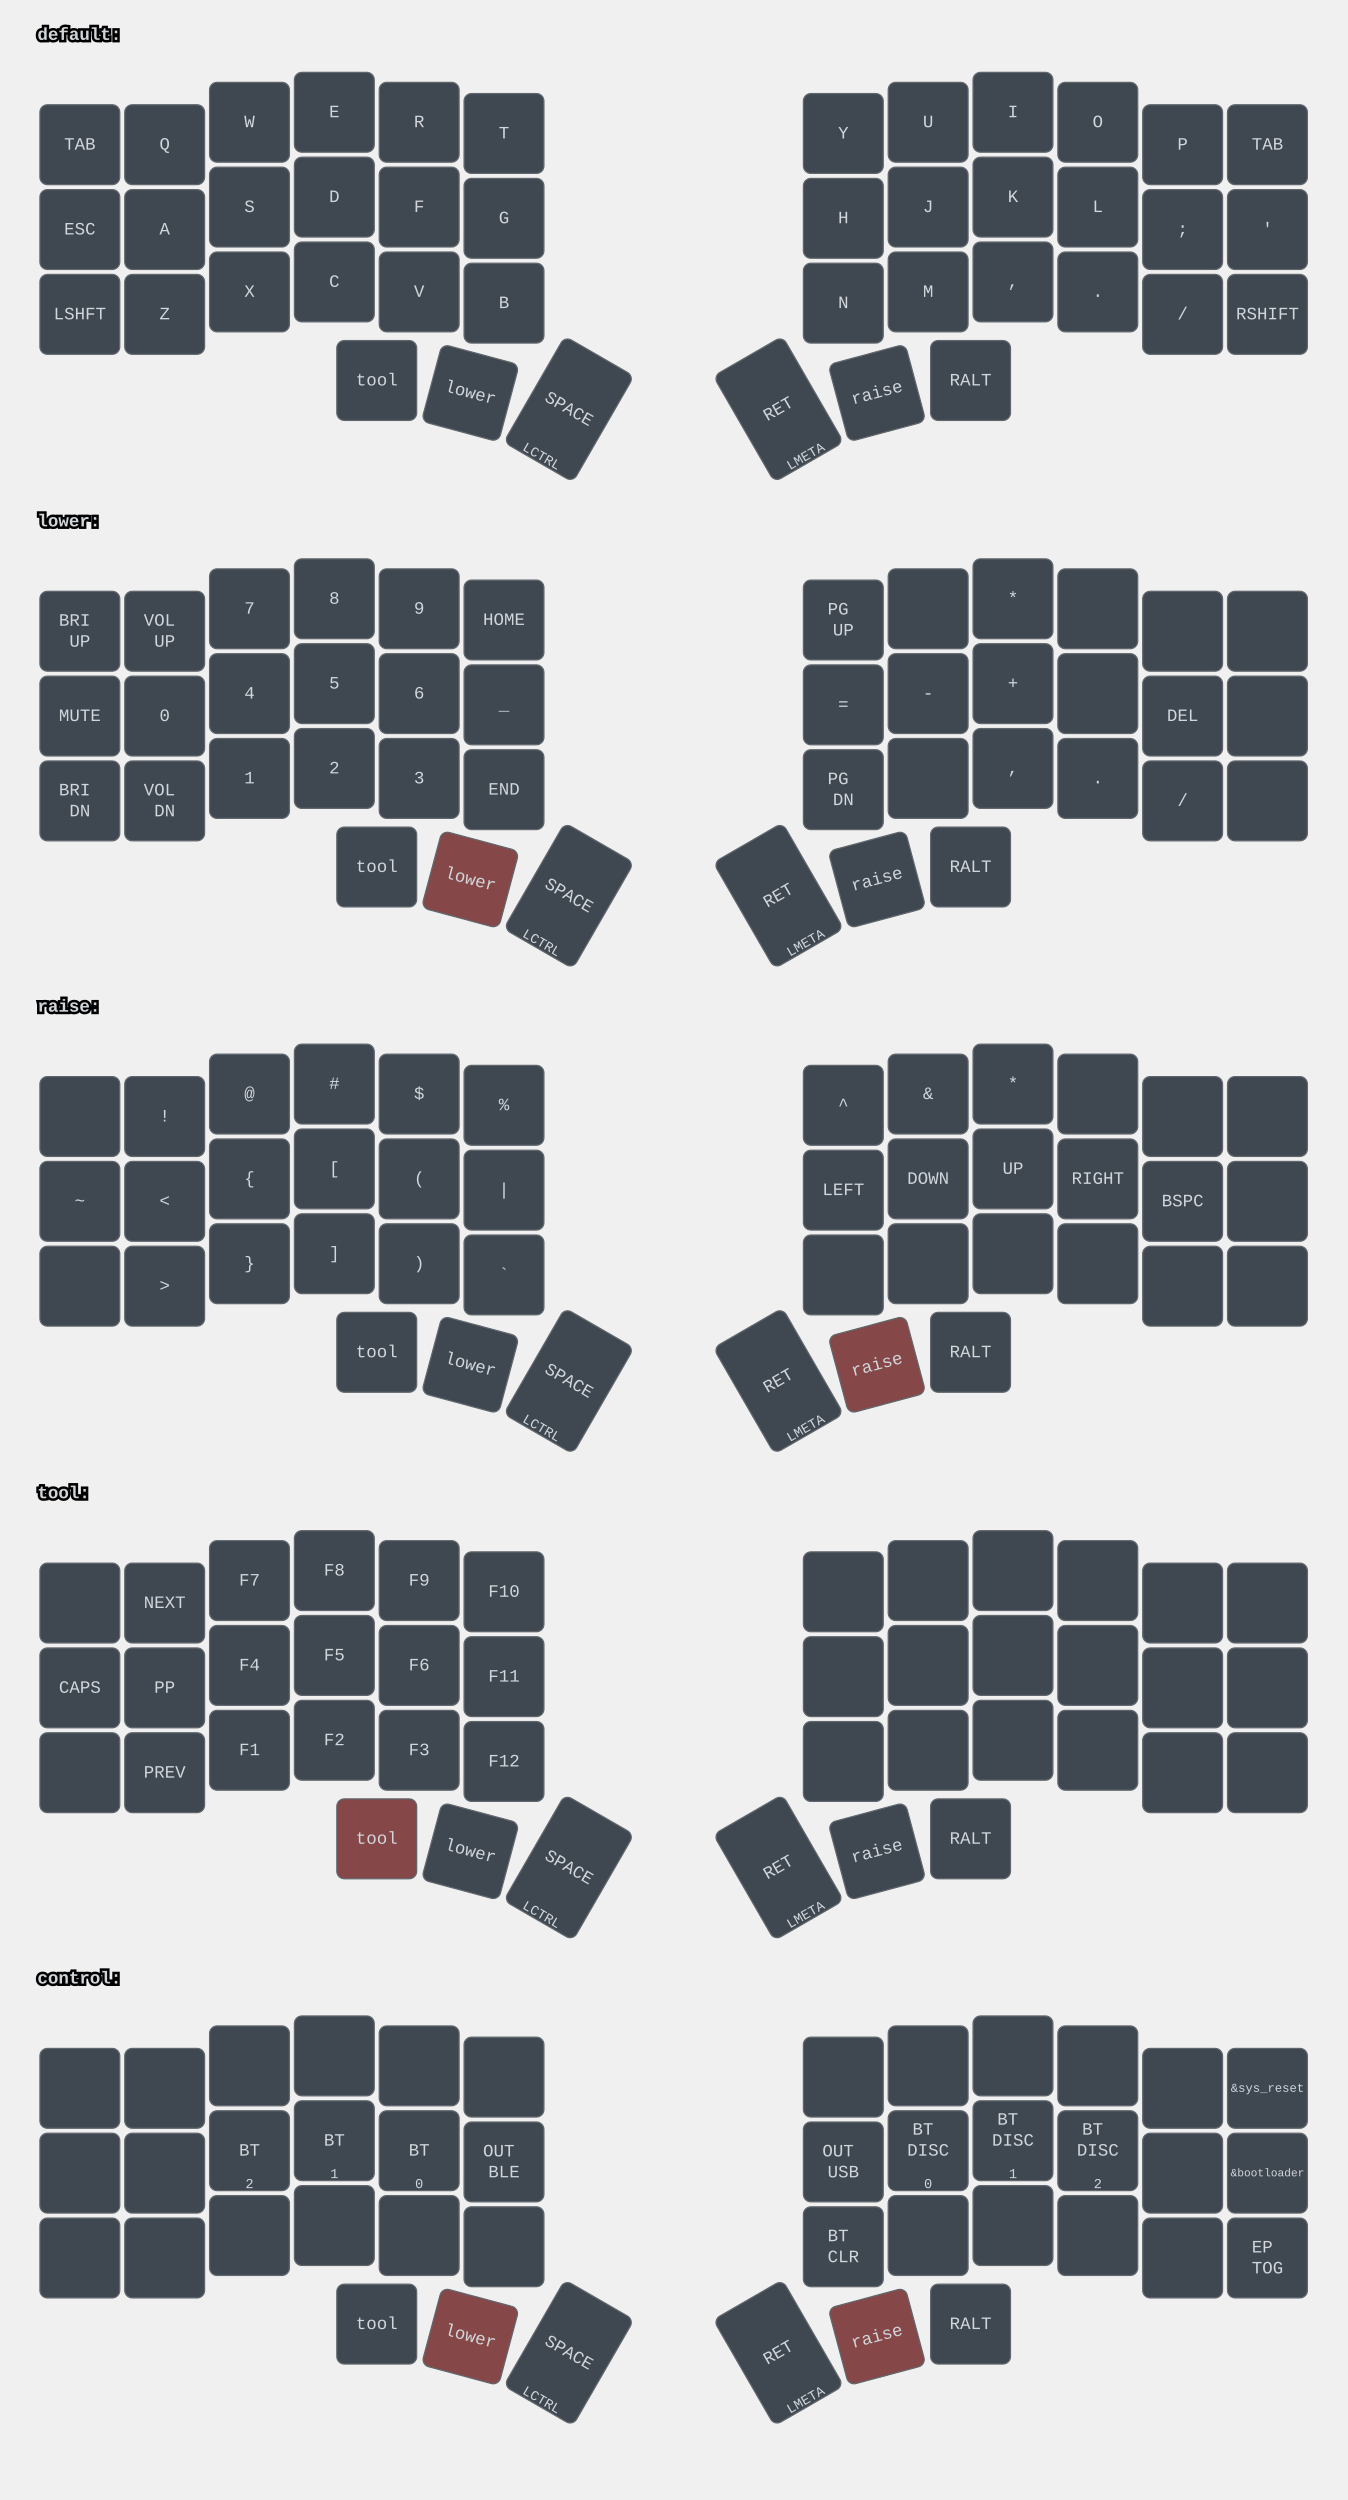
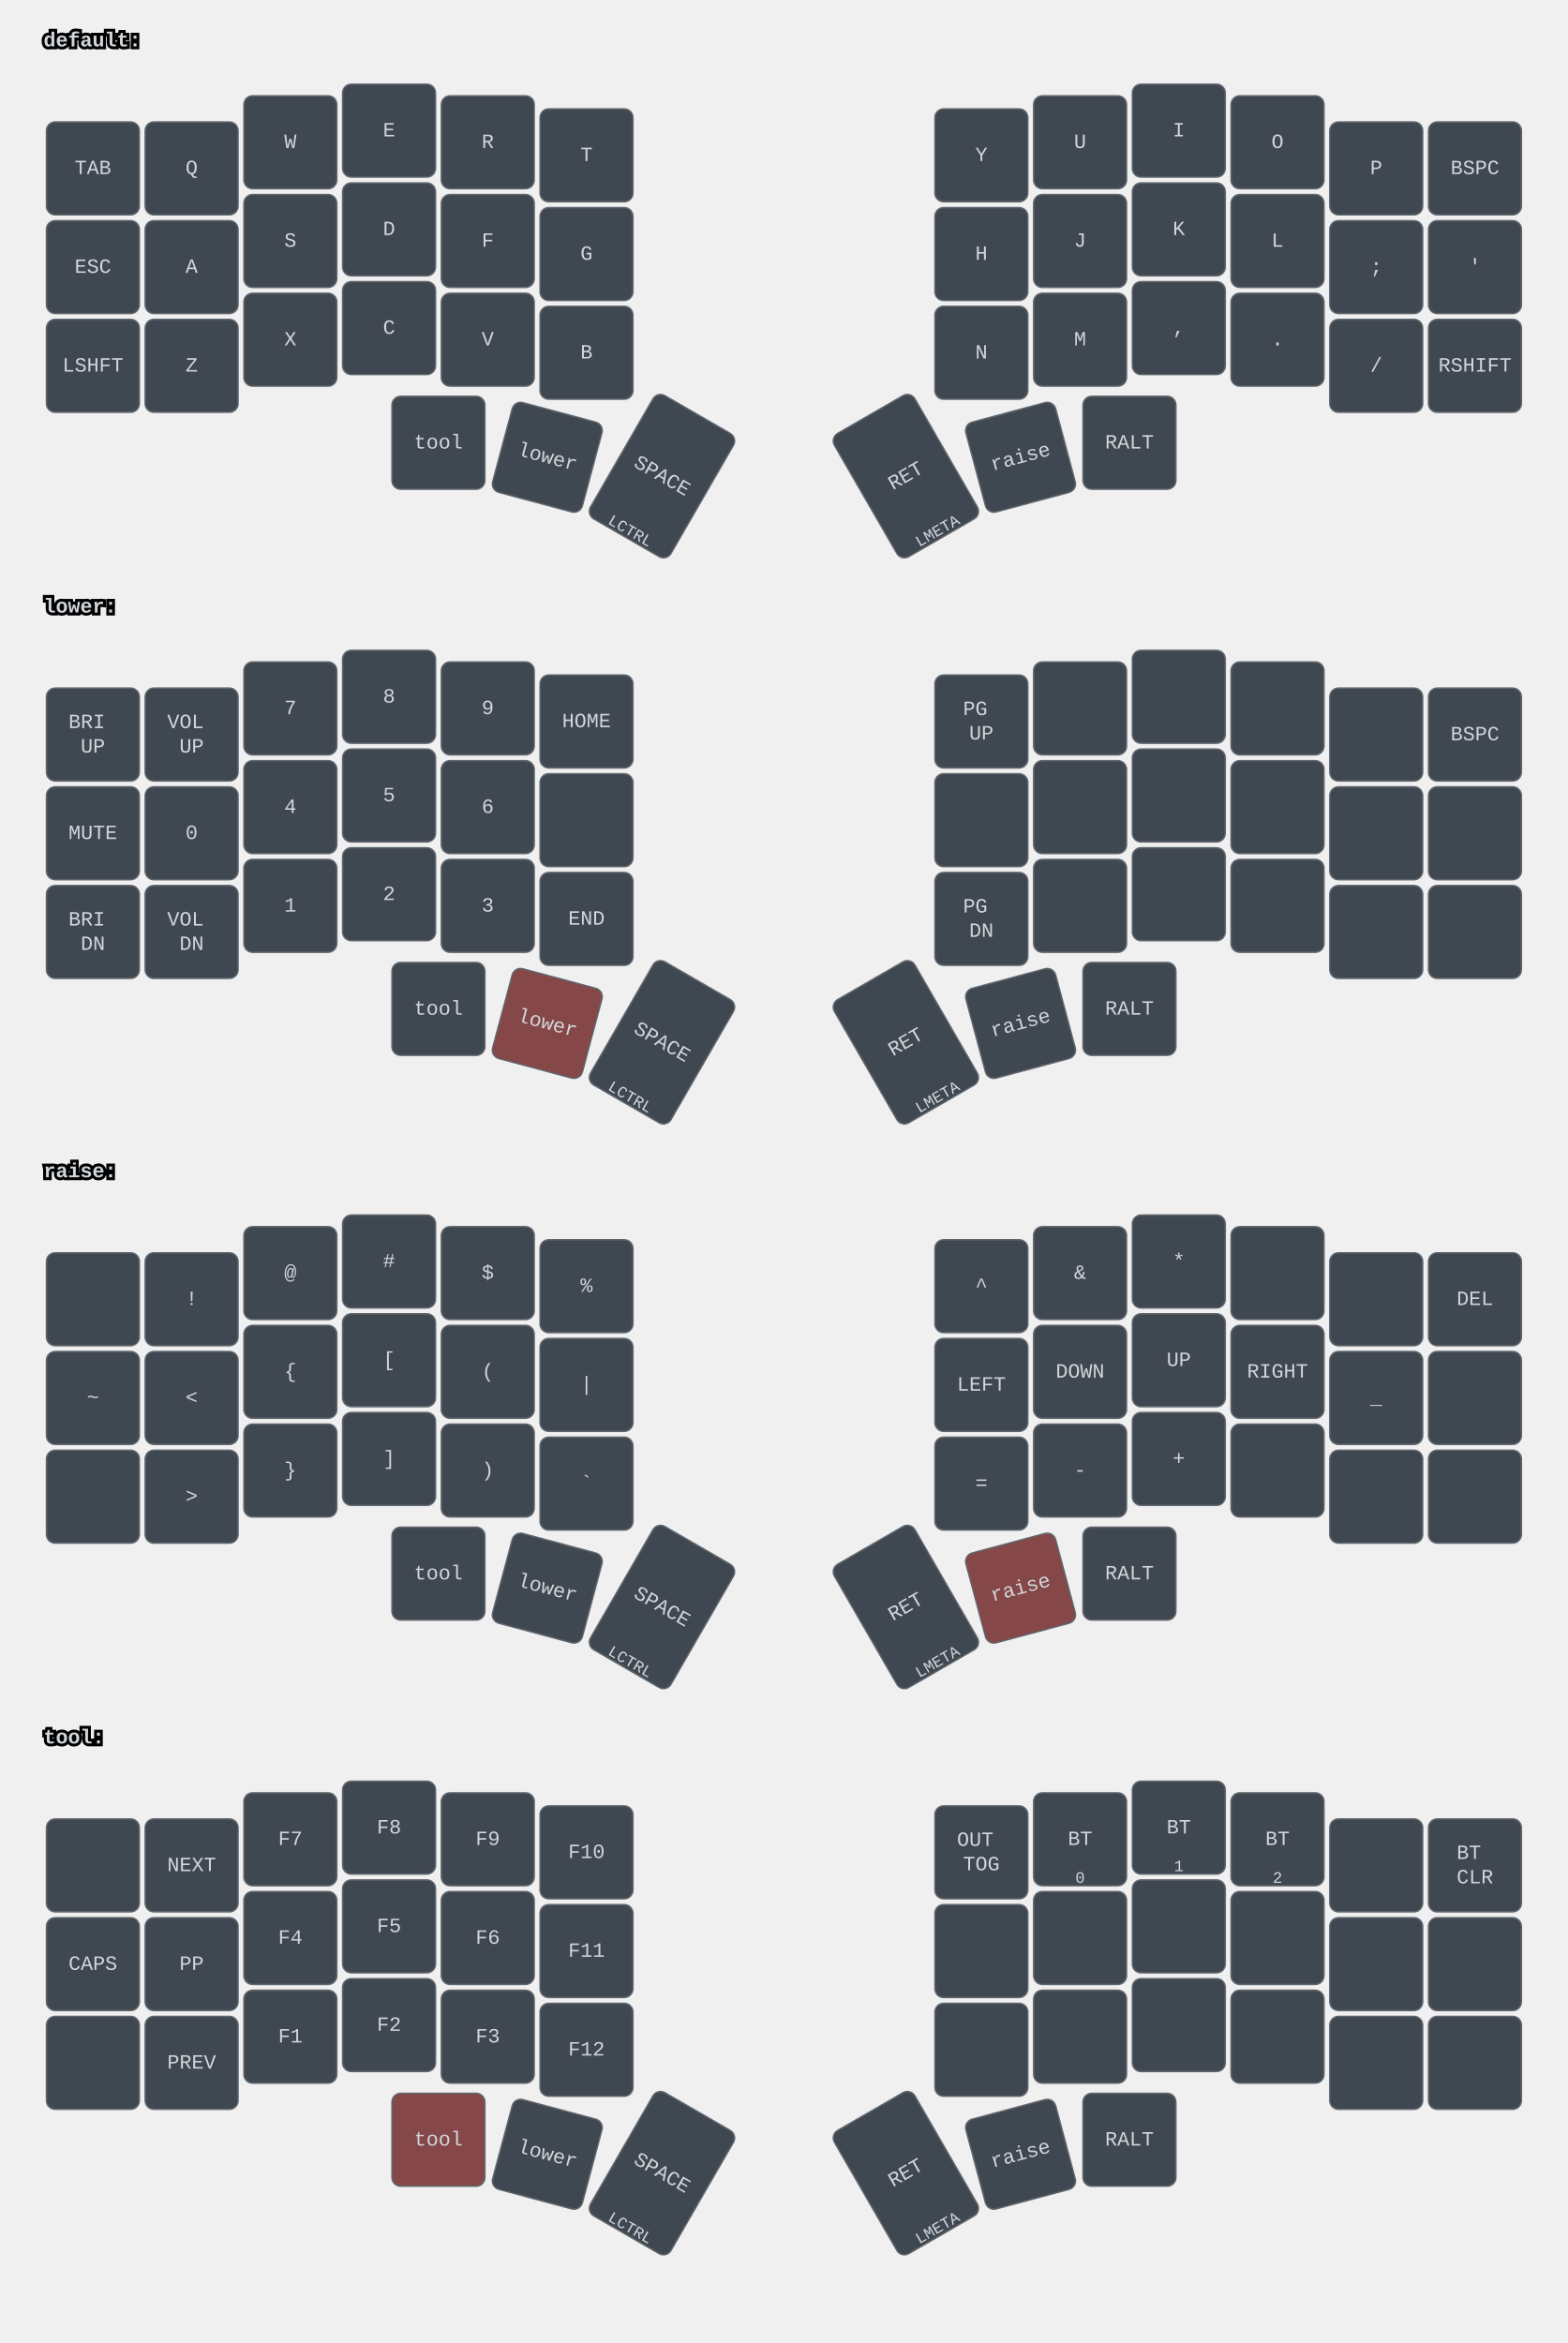
- <svg xmlns="http://www.w3.org/2000/svg" width="1080" height="2004" viewBox="0 0 1080 2004" class="keymap">
+ <svg xmlns="http://www.w3.org/2000/svg" width="1080" height="1614" viewBox="0 0 1080 1614" class="keymap">
  <style>/* inherit to force styles through use tags */
svg path {
    fill: inherit;
}

/* font and background color specifications */
svg.keymap {
    font-family: SFMono-Regular,Consolas,Liberation Mono,Menlo,monospace;
    font-size: 14px;
    font-kerning: normal;
    text-rendering: optimizeLegibility;
    fill: #24292e;
}

/* default key styling */
rect.key {
    fill: #f6f8fa;
}

rect.key, rect.combo {
    stroke: #c9cccf;
    stroke-width: 1;
}

/* default key side styling, only used is draw_key_sides is set */
rect.side {
    filter: brightness(90%);
}

/* color accent for combo boxes */
rect.combo, rect.combo-separate {
    fill: #cdf;
}

/* color accent for held keys */
rect.held, rect.combo.held {
    fill: #fdd;
}

/* color accent for ghost (optional) keys */
rect.ghost, rect.combo.ghost {
    stroke-dasharray: 4, 4;
    stroke-width: 2;
}

text {
    text-anchor: middle;
    dominant-baseline: middle;
}

/* styling for layer labels */
text.label {
    font-weight: bold;
    text-anchor: start;
    stroke: white;
    stroke-width: 4;
    paint-order: stroke;
}

/* styling for optional footer */
text.footer {
    text-anchor: end;
    dominant-baseline: auto;
    stroke: white;
    stroke-width: 4;
    paint-order: stroke;
}

/* styling for combo tap, and key hold/shifted label text */
text.combo, text.hold, text.shifted {
    font-size: 11px;
}

text.hold {
    text-anchor: middle;
    dominant-baseline: auto;
}

text.shifted {
    text-anchor: middle;
    dominant-baseline: hanging;
}

/* styling for hold/shifted label text in combo box */
text.combo.hold, text.combo.shifted {
    font-size: 8px;
}

/* lighter symbol for transparent keys */
text.trans {
    fill: #7b7e81;
}

/* styling for combo dendrons */
path.combo {
    stroke-width: 1;
    stroke: gray;
    fill: none;
}

/* Start Tabler Icons Cleanup */
/* cannot use height/width with glyphs */
.icon-tabler &gt; path {
    fill: inherit;
    stroke: inherit;
    stroke-width: 2;
}
/* hide tabler's default box */
.icon-tabler &gt; path[stroke="none"][fill="none"] {
    visibility: hidden;
}
/* End Tabler Icons Cleanup */

svg.keymap { fill: #d1d6db; }
rect.key { fill: #3f4750; }
rect.key, rect.combo { stroke: #60666c; }
rect.combo, rect.combo-separate { fill: #1f3d7a; }
rect.held, rect.combo.held { fill: #854747; }
text.label, text.footer { stroke: black; }
text.trans { fill: #7e8184; }
path.combo { stroke: #7f7f7f; }
</style>
  <g transform="translate(30, 0)" class="layer-default">
    <text x="0" y="28" class="label">default:</text>
    <g transform="translate(0, 56)">
      <g transform="translate(34, 60)" class="key keypos-0">
        <rect rx="6" ry="6" x="-32" y="-32" width="64" height="64" class="key" />
        <text x="0" y="0" class="key tap">TAB</text>
      </g>
      <g transform="translate(102, 60)" class="key keypos-1">
        <rect rx="6" ry="6" x="-32" y="-32" width="64" height="64" class="key" />
        <text x="0" y="0" class="key tap">Q</text>
      </g>
      <g transform="translate(170, 42)" class="key keypos-2">
        <rect rx="6" ry="6" x="-32" y="-32" width="64" height="64" class="key" />
        <text x="0" y="0" class="key tap">W</text>
      </g>
      <g transform="translate(238, 34)" class="key keypos-3">
        <rect rx="6" ry="6" x="-32" y="-32" width="64" height="64" class="key" />
        <text x="0" y="0" class="key tap">E</text>
      </g>
      <g transform="translate(306, 42)" class="key keypos-4">
        <rect rx="6" ry="6" x="-32" y="-32" width="64" height="64" class="key" />
        <text x="0" y="0" class="key tap">R</text>
      </g>
      <g transform="translate(374, 51)" class="key keypos-5">
        <rect rx="6" ry="6" x="-32" y="-32" width="64" height="64" class="key" />
        <text x="0" y="0" class="key tap">T</text>
      </g>
      <g transform="translate(646, 51)" class="key keypos-6">
        <rect rx="6" ry="6" x="-32" y="-32" width="64" height="64" class="key" />
        <text x="0" y="0" class="key tap">Y</text>
      </g>
      <g transform="translate(714, 42)" class="key keypos-7">
        <rect rx="6" ry="6" x="-32" y="-32" width="64" height="64" class="key" />
        <text x="0" y="0" class="key tap">U</text>
      </g>
      <g transform="translate(782, 34)" class="key keypos-8">
        <rect rx="6" ry="6" x="-32" y="-32" width="64" height="64" class="key" />
        <text x="0" y="0" class="key tap">I</text>
      </g>
      <g transform="translate(850, 42)" class="key keypos-9">
        <rect rx="6" ry="6" x="-32" y="-32" width="64" height="64" class="key" />
        <text x="0" y="0" class="key tap">O</text>
      </g>
      <g transform="translate(918, 60)" class="key keypos-10">
        <rect rx="6" ry="6" x="-32" y="-32" width="64" height="64" class="key" />
        <text x="0" y="0" class="key tap">P</text>
      </g>
      <g transform="translate(986, 60)" class="key keypos-11">
        <rect rx="6" ry="6" x="-32" y="-32" width="64" height="64" class="key" />
-         <text x="0" y="0" class="key tap">TAB</text>
+         <text x="0" y="0" class="key tap">BSPC</text>
      </g>
      <g transform="translate(34, 128)" class="key keypos-12">
        <rect rx="6" ry="6" x="-32" y="-32" width="64" height="64" class="key" />
        <text x="0" y="0" class="key tap">ESC</text>
      </g>
      <g transform="translate(102, 128)" class="key keypos-13">
        <rect rx="6" ry="6" x="-32" y="-32" width="64" height="64" class="key" />
        <text x="0" y="0" class="key tap">A</text>
      </g>
      <g transform="translate(170, 110)" class="key keypos-14">
        <rect rx="6" ry="6" x="-32" y="-32" width="64" height="64" class="key" />
        <text x="0" y="0" class="key tap">S</text>
      </g>
      <g transform="translate(238, 102)" class="key keypos-15">
        <rect rx="6" ry="6" x="-32" y="-32" width="64" height="64" class="key" />
        <text x="0" y="0" class="key tap">D</text>
      </g>
      <g transform="translate(306, 110)" class="key keypos-16">
        <rect rx="6" ry="6" x="-32" y="-32" width="64" height="64" class="key" />
        <text x="0" y="0" class="key tap">F</text>
      </g>
      <g transform="translate(374, 119)" class="key keypos-17">
        <rect rx="6" ry="6" x="-32" y="-32" width="64" height="64" class="key" />
        <text x="0" y="0" class="key tap">G</text>
      </g>
      <g transform="translate(646, 119)" class="key keypos-18">
        <rect rx="6" ry="6" x="-32" y="-32" width="64" height="64" class="key" />
        <text x="0" y="0" class="key tap">H</text>
      </g>
      <g transform="translate(714, 110)" class="key keypos-19">
        <rect rx="6" ry="6" x="-32" y="-32" width="64" height="64" class="key" />
        <text x="0" y="0" class="key tap">J</text>
      </g>
      <g transform="translate(782, 102)" class="key keypos-20">
        <rect rx="6" ry="6" x="-32" y="-32" width="64" height="64" class="key" />
        <text x="0" y="0" class="key tap">K</text>
      </g>
      <g transform="translate(850, 110)" class="key keypos-21">
        <rect rx="6" ry="6" x="-32" y="-32" width="64" height="64" class="key" />
        <text x="0" y="0" class="key tap">L</text>
      </g>
      <g transform="translate(918, 128)" class="key keypos-22">
        <rect rx="6" ry="6" x="-32" y="-32" width="64" height="64" class="key" />
        <text x="0" y="0" class="key tap">;</text>
      </g>
      <g transform="translate(986, 128)" class="key keypos-23">
        <rect rx="6" ry="6" x="-32" y="-32" width="64" height="64" class="key" />
        <text x="0" y="0" class="key tap">'</text>
      </g>
      <g transform="translate(34, 196)" class="key keypos-24">
        <rect rx="6" ry="6" x="-32" y="-32" width="64" height="64" class="key" />
        <text x="0" y="0" class="key tap">LSHFT</text>
      </g>
      <g transform="translate(102, 196)" class="key keypos-25">
        <rect rx="6" ry="6" x="-32" y="-32" width="64" height="64" class="key" />
        <text x="0" y="0" class="key tap">Z</text>
      </g>
      <g transform="translate(170, 178)" class="key keypos-26">
        <rect rx="6" ry="6" x="-32" y="-32" width="64" height="64" class="key" />
        <text x="0" y="0" class="key tap">X</text>
      </g>
      <g transform="translate(238, 170)" class="key keypos-27">
        <rect rx="6" ry="6" x="-32" y="-32" width="64" height="64" class="key" />
        <text x="0" y="0" class="key tap">C</text>
      </g>
      <g transform="translate(306, 178)" class="key keypos-28">
        <rect rx="6" ry="6" x="-32" y="-32" width="64" height="64" class="key" />
        <text x="0" y="0" class="key tap">V</text>
      </g>
      <g transform="translate(374, 187)" class="key keypos-29">
        <rect rx="6" ry="6" x="-32" y="-32" width="64" height="64" class="key" />
        <text x="0" y="0" class="key tap">B</text>
      </g>
      <g transform="translate(646, 187)" class="key keypos-30">
        <rect rx="6" ry="6" x="-32" y="-32" width="64" height="64" class="key" />
        <text x="0" y="0" class="key tap">N</text>
      </g>
      <g transform="translate(714, 178)" class="key keypos-31">
        <rect rx="6" ry="6" x="-32" y="-32" width="64" height="64" class="key" />
        <text x="0" y="0" class="key tap">M</text>
      </g>
      <g transform="translate(782, 170)" class="key keypos-32">
        <rect rx="6" ry="6" x="-32" y="-32" width="64" height="64" class="key" />
        <text x="0" y="0" class="key tap">,</text>
      </g>
      <g transform="translate(850, 178)" class="key keypos-33">
        <rect rx="6" ry="6" x="-32" y="-32" width="64" height="64" class="key" />
        <text x="0" y="0" class="key tap">.</text>
      </g>
      <g transform="translate(918, 196)" class="key keypos-34">
        <rect rx="6" ry="6" x="-32" y="-32" width="64" height="64" class="key" />
        <text x="0" y="0" class="key tap">/</text>
      </g>
      <g transform="translate(986, 196)" class="key keypos-35">
        <rect rx="6" ry="6" x="-32" y="-32" width="64" height="64" class="key" />
        <text x="0" y="0" class="key tap">RSHIFT</text>
      </g>
      <g transform="translate(272, 249)" class="key keypos-36">
        <rect rx="6" ry="6" x="-32" y="-32" width="64" height="64" class="key" />
        <text x="0" y="0" class="key tap">tool</text>
      </g>
      <g transform="translate(347, 259) rotate(15.0)" class="key keypos-37">
        <rect rx="6" ry="6" x="-32" y="-32" width="64" height="64" class="key" />
        <text x="0" y="0" class="key tap">lower</text>
      </g>
      <g transform="translate(426, 272) rotate(30.0)" class="key keypos-38">
        <rect rx="6" ry="6" x="-32" y="-49" width="64" height="98" class="key" />
        <text x="0" y="0" class="key tap">SPACE</text>
        <text x="0" y="47" class="key hold">LCTRL</text>
      </g>
      <g transform="translate(594, 272) rotate(-30.0)" class="key keypos-39">
        <rect rx="6" ry="6" x="-32" y="-49" width="64" height="98" class="key" />
        <text x="0" y="0" class="key tap">RET</text>
        <text x="0" y="47" class="key hold">LMETA</text>
      </g>
      <g transform="translate(673, 259) rotate(-15.0)" class="key keypos-40">
        <rect rx="6" ry="6" x="-32" y="-32" width="64" height="64" class="key" />
        <text x="0" y="0" class="key tap">raise</text>
      </g>
      <g transform="translate(748, 249)" class="key keypos-41">
        <rect rx="6" ry="6" x="-32" y="-32" width="64" height="64" class="key" />
        <text x="0" y="0" class="key tap">RALT</text>
      </g>
    </g>
  </g>
  <g transform="translate(30, 390)" class="layer-lower">
    <text x="0" y="28" class="label">lower:</text>
    <g transform="translate(0, 56)">
      <g transform="translate(34, 60)" class="key keypos-0">
        <rect rx="6" ry="6" x="-32" y="-32" width="64" height="64" class="key" />
        <text x="0" y="0" class="key tap">
          <tspan x="0" dy="-0.6em">BRI</tspan>
          <tspan x="0" dy="1.2em">UP</tspan>
        </text>
      </g>
      <g transform="translate(102, 60)" class="key keypos-1">
        <rect rx="6" ry="6" x="-32" y="-32" width="64" height="64" class="key" />
        <text x="0" y="0" class="key tap">
          <tspan x="0" dy="-0.6em">VOL</tspan>
          <tspan x="0" dy="1.2em">UP</tspan>
        </text>
      </g>
      <g transform="translate(170, 42)" class="key keypos-2">
        <rect rx="6" ry="6" x="-32" y="-32" width="64" height="64" class="key" />
        <text x="0" y="0" class="key tap">7</text>
      </g>
      <g transform="translate(238, 34)" class="key keypos-3">
        <rect rx="6" ry="6" x="-32" y="-32" width="64" height="64" class="key" />
        <text x="0" y="0" class="key tap">8</text>
      </g>
      <g transform="translate(306, 42)" class="key keypos-4">
        <rect rx="6" ry="6" x="-32" y="-32" width="64" height="64" class="key" />
        <text x="0" y="0" class="key tap">9</text>
      </g>
      <g transform="translate(374, 51)" class="key keypos-5">
        <rect rx="6" ry="6" x="-32" y="-32" width="64" height="64" class="key" />
        <text x="0" y="0" class="key tap">HOME</text>
      </g>
      <g transform="translate(646, 51)" class="key keypos-6">
        <rect rx="6" ry="6" x="-32" y="-32" width="64" height="64" class="key" />
        <text x="0" y="0" class="key tap">
          <tspan x="0" dy="-0.6em">PG</tspan>
          <tspan x="0" dy="1.2em">UP</tspan>
        </text>
      </g>
      <g transform="translate(714, 42)" class="key keypos-7">
        <rect rx="6" ry="6" x="-32" y="-32" width="64" height="64" class="key" />
      </g>
      <g transform="translate(782, 34)" class="key keypos-8">
        <rect rx="6" ry="6" x="-32" y="-32" width="64" height="64" class="key" />
-         <text x="0" y="0" class="key tap">*</text>
      </g>
      <g transform="translate(850, 42)" class="key keypos-9">
        <rect rx="6" ry="6" x="-32" y="-32" width="64" height="64" class="key" />
      </g>
      <g transform="translate(918, 60)" class="key keypos-10">
        <rect rx="6" ry="6" x="-32" y="-32" width="64" height="64" class="key" />
      </g>
      <g transform="translate(986, 60)" class="key keypos-11">
        <rect rx="6" ry="6" x="-32" y="-32" width="64" height="64" class="key" />
+         <text x="0" y="0" class="key tap">BSPC</text>
      </g>
      <g transform="translate(34, 128)" class="key keypos-12">
        <rect rx="6" ry="6" x="-32" y="-32" width="64" height="64" class="key" />
        <text x="0" y="0" class="key tap">MUTE</text>
      </g>
      <g transform="translate(102, 128)" class="key keypos-13">
        <rect rx="6" ry="6" x="-32" y="-32" width="64" height="64" class="key" />
        <text x="0" y="0" class="key tap">0</text>
      </g>
      <g transform="translate(170, 110)" class="key keypos-14">
        <rect rx="6" ry="6" x="-32" y="-32" width="64" height="64" class="key" />
        <text x="0" y="0" class="key tap">4</text>
      </g>
      <g transform="translate(238, 102)" class="key keypos-15">
        <rect rx="6" ry="6" x="-32" y="-32" width="64" height="64" class="key" />
        <text x="0" y="0" class="key tap">5</text>
      </g>
      <g transform="translate(306, 110)" class="key keypos-16">
        <rect rx="6" ry="6" x="-32" y="-32" width="64" height="64" class="key" />
        <text x="0" y="0" class="key tap">6</text>
      </g>
      <g transform="translate(374, 119)" class="key keypos-17">
        <rect rx="6" ry="6" x="-32" y="-32" width="64" height="64" class="key" />
-         <text x="0" y="0" class="key tap">_</text>
      </g>
      <g transform="translate(646, 119)" class="key keypos-18">
        <rect rx="6" ry="6" x="-32" y="-32" width="64" height="64" class="key" />
-         <text x="0" y="0" class="key tap">=</text>
      </g>
      <g transform="translate(714, 110)" class="key keypos-19">
        <rect rx="6" ry="6" x="-32" y="-32" width="64" height="64" class="key" />
-         <text x="0" y="0" class="key tap">-</text>
      </g>
      <g transform="translate(782, 102)" class="key keypos-20">
        <rect rx="6" ry="6" x="-32" y="-32" width="64" height="64" class="key" />
-         <text x="0" y="0" class="key tap">+</text>
      </g>
      <g transform="translate(850, 110)" class="key keypos-21">
        <rect rx="6" ry="6" x="-32" y="-32" width="64" height="64" class="key" />
      </g>
      <g transform="translate(918, 128)" class="key keypos-22">
        <rect rx="6" ry="6" x="-32" y="-32" width="64" height="64" class="key" />
-         <text x="0" y="0" class="key tap">DEL</text>
      </g>
      <g transform="translate(986, 128)" class="key keypos-23">
        <rect rx="6" ry="6" x="-32" y="-32" width="64" height="64" class="key" />
      </g>
      <g transform="translate(34, 196)" class="key keypos-24">
        <rect rx="6" ry="6" x="-32" y="-32" width="64" height="64" class="key" />
        <text x="0" y="0" class="key tap">
          <tspan x="0" dy="-0.6em">BRI</tspan>
          <tspan x="0" dy="1.2em">DN</tspan>
        </text>
      </g>
      <g transform="translate(102, 196)" class="key keypos-25">
        <rect rx="6" ry="6" x="-32" y="-32" width="64" height="64" class="key" />
        <text x="0" y="0" class="key tap">
          <tspan x="0" dy="-0.6em">VOL</tspan>
          <tspan x="0" dy="1.2em">DN</tspan>
        </text>
      </g>
      <g transform="translate(170, 178)" class="key keypos-26">
        <rect rx="6" ry="6" x="-32" y="-32" width="64" height="64" class="key" />
        <text x="0" y="0" class="key tap">1</text>
      </g>
      <g transform="translate(238, 170)" class="key keypos-27">
        <rect rx="6" ry="6" x="-32" y="-32" width="64" height="64" class="key" />
        <text x="0" y="0" class="key tap">2</text>
      </g>
      <g transform="translate(306, 178)" class="key keypos-28">
        <rect rx="6" ry="6" x="-32" y="-32" width="64" height="64" class="key" />
        <text x="0" y="0" class="key tap">3</text>
      </g>
      <g transform="translate(374, 187)" class="key keypos-29">
        <rect rx="6" ry="6" x="-32" y="-32" width="64" height="64" class="key" />
        <text x="0" y="0" class="key tap">END</text>
      </g>
      <g transform="translate(646, 187)" class="key keypos-30">
        <rect rx="6" ry="6" x="-32" y="-32" width="64" height="64" class="key" />
        <text x="0" y="0" class="key tap">
          <tspan x="0" dy="-0.6em">PG</tspan>
          <tspan x="0" dy="1.2em">DN</tspan>
        </text>
      </g>
      <g transform="translate(714, 178)" class="key keypos-31">
        <rect rx="6" ry="6" x="-32" y="-32" width="64" height="64" class="key" />
      </g>
      <g transform="translate(782, 170)" class="key keypos-32">
        <rect rx="6" ry="6" x="-32" y="-32" width="64" height="64" class="key" />
-         <text x="0" y="0" class="key tap">,</text>
      </g>
      <g transform="translate(850, 178)" class="key keypos-33">
        <rect rx="6" ry="6" x="-32" y="-32" width="64" height="64" class="key" />
-         <text x="0" y="0" class="key tap">.</text>
      </g>
      <g transform="translate(918, 196)" class="key keypos-34">
        <rect rx="6" ry="6" x="-32" y="-32" width="64" height="64" class="key" />
-         <text x="0" y="0" class="key tap">/</text>
      </g>
      <g transform="translate(986, 196)" class="key keypos-35">
        <rect rx="6" ry="6" x="-32" y="-32" width="64" height="64" class="key" />
      </g>
      <g transform="translate(272, 249)" class="key keypos-36">
        <rect rx="6" ry="6" x="-32" y="-32" width="64" height="64" class="key" />
        <text x="0" y="0" class="key tap">tool</text>
      </g>
      <g transform="translate(347, 259) rotate(15.0)" class="key held keypos-37">
        <rect rx="6" ry="6" x="-32" y="-32" width="64" height="64" class="key held" />
        <text x="0" y="0" class="key held tap">lower</text>
      </g>
      <g transform="translate(426, 272) rotate(30.0)" class="key keypos-38">
        <rect rx="6" ry="6" x="-32" y="-49" width="64" height="98" class="key" />
        <text x="0" y="0" class="key tap">SPACE</text>
        <text x="0" y="47" class="key hold">LCTRL</text>
      </g>
      <g transform="translate(594, 272) rotate(-30.0)" class="key keypos-39">
        <rect rx="6" ry="6" x="-32" y="-49" width="64" height="98" class="key" />
        <text x="0" y="0" class="key tap">RET</text>
        <text x="0" y="47" class="key hold">LMETA</text>
      </g>
      <g transform="translate(673, 259) rotate(-15.0)" class="key keypos-40">
        <rect rx="6" ry="6" x="-32" y="-32" width="64" height="64" class="key" />
        <text x="0" y="0" class="key tap">raise</text>
      </g>
      <g transform="translate(748, 249)" class="key keypos-41">
        <rect rx="6" ry="6" x="-32" y="-32" width="64" height="64" class="key" />
        <text x="0" y="0" class="key tap">RALT</text>
      </g>
    </g>
  </g>
  <g transform="translate(30, 779)" class="layer-raise">
    <text x="0" y="28" class="label">raise:</text>
    <g transform="translate(0, 56)">
      <g transform="translate(34, 60)" class="key keypos-0">
        <rect rx="6" ry="6" x="-32" y="-32" width="64" height="64" class="key" />
      </g>
      <g transform="translate(102, 60)" class="key keypos-1">
        <rect rx="6" ry="6" x="-32" y="-32" width="64" height="64" class="key" />
        <text x="0" y="0" class="key tap">!</text>
      </g>
      <g transform="translate(170, 42)" class="key keypos-2">
        <rect rx="6" ry="6" x="-32" y="-32" width="64" height="64" class="key" />
        <text x="0" y="0" class="key tap">@</text>
      </g>
      <g transform="translate(238, 34)" class="key keypos-3">
        <rect rx="6" ry="6" x="-32" y="-32" width="64" height="64" class="key" />
        <text x="0" y="0" class="key tap">#</text>
      </g>
      <g transform="translate(306, 42)" class="key keypos-4">
        <rect rx="6" ry="6" x="-32" y="-32" width="64" height="64" class="key" />
        <text x="0" y="0" class="key tap">$</text>
      </g>
      <g transform="translate(374, 51)" class="key keypos-5">
        <rect rx="6" ry="6" x="-32" y="-32" width="64" height="64" class="key" />
        <text x="0" y="0" class="key tap">%</text>
      </g>
      <g transform="translate(646, 51)" class="key keypos-6">
        <rect rx="6" ry="6" x="-32" y="-32" width="64" height="64" class="key" />
        <text x="0" y="0" class="key tap">^</text>
      </g>
      <g transform="translate(714, 42)" class="key keypos-7">
        <rect rx="6" ry="6" x="-32" y="-32" width="64" height="64" class="key" />
        <text x="0" y="0" class="key tap">&amp;</text>
      </g>
      <g transform="translate(782, 34)" class="key keypos-8">
        <rect rx="6" ry="6" x="-32" y="-32" width="64" height="64" class="key" />
        <text x="0" y="0" class="key tap">*</text>
      </g>
      <g transform="translate(850, 42)" class="key keypos-9">
        <rect rx="6" ry="6" x="-32" y="-32" width="64" height="64" class="key" />
      </g>
      <g transform="translate(918, 60)" class="key keypos-10">
        <rect rx="6" ry="6" x="-32" y="-32" width="64" height="64" class="key" />
      </g>
      <g transform="translate(986, 60)" class="key keypos-11">
        <rect rx="6" ry="6" x="-32" y="-32" width="64" height="64" class="key" />
+         <text x="0" y="0" class="key tap">DEL</text>
      </g>
      <g transform="translate(34, 128)" class="key keypos-12">
        <rect rx="6" ry="6" x="-32" y="-32" width="64" height="64" class="key" />
        <text x="0" y="0" class="key tap">~</text>
      </g>
      <g transform="translate(102, 128)" class="key keypos-13">
        <rect rx="6" ry="6" x="-32" y="-32" width="64" height="64" class="key" />
        <text x="0" y="0" class="key tap">&lt;</text>
      </g>
      <g transform="translate(170, 110)" class="key keypos-14">
        <rect rx="6" ry="6" x="-32" y="-32" width="64" height="64" class="key" />
        <text x="0" y="0" class="key tap">{</text>
      </g>
      <g transform="translate(238, 102)" class="key keypos-15">
        <rect rx="6" ry="6" x="-32" y="-32" width="64" height="64" class="key" />
        <text x="0" y="0" class="key tap">[</text>
      </g>
      <g transform="translate(306, 110)" class="key keypos-16">
        <rect rx="6" ry="6" x="-32" y="-32" width="64" height="64" class="key" />
        <text x="0" y="0" class="key tap">(</text>
      </g>
      <g transform="translate(374, 119)" class="key keypos-17">
        <rect rx="6" ry="6" x="-32" y="-32" width="64" height="64" class="key" />
        <text x="0" y="0" class="key tap">|</text>
      </g>
      <g transform="translate(646, 119)" class="key keypos-18">
        <rect rx="6" ry="6" x="-32" y="-32" width="64" height="64" class="key" />
        <text x="0" y="0" class="key tap">LEFT</text>
      </g>
      <g transform="translate(714, 110)" class="key keypos-19">
        <rect rx="6" ry="6" x="-32" y="-32" width="64" height="64" class="key" />
        <text x="0" y="0" class="key tap">DOWN</text>
      </g>
      <g transform="translate(782, 102)" class="key keypos-20">
        <rect rx="6" ry="6" x="-32" y="-32" width="64" height="64" class="key" />
        <text x="0" y="0" class="key tap">UP</text>
      </g>
      <g transform="translate(850, 110)" class="key keypos-21">
        <rect rx="6" ry="6" x="-32" y="-32" width="64" height="64" class="key" />
        <text x="0" y="0" class="key tap">RIGHT</text>
      </g>
      <g transform="translate(918, 128)" class="key keypos-22">
        <rect rx="6" ry="6" x="-32" y="-32" width="64" height="64" class="key" />
-         <text x="0" y="0" class="key tap">BSPC</text>
+         <text x="0" y="0" class="key tap">_</text>
      </g>
      <g transform="translate(986, 128)" class="key keypos-23">
        <rect rx="6" ry="6" x="-32" y="-32" width="64" height="64" class="key" />
      </g>
      <g transform="translate(34, 196)" class="key keypos-24">
        <rect rx="6" ry="6" x="-32" y="-32" width="64" height="64" class="key" />
      </g>
      <g transform="translate(102, 196)" class="key keypos-25">
        <rect rx="6" ry="6" x="-32" y="-32" width="64" height="64" class="key" />
        <text x="0" y="0" class="key tap">&gt;</text>
      </g>
      <g transform="translate(170, 178)" class="key keypos-26">
        <rect rx="6" ry="6" x="-32" y="-32" width="64" height="64" class="key" />
        <text x="0" y="0" class="key tap">}</text>
      </g>
      <g transform="translate(238, 170)" class="key keypos-27">
        <rect rx="6" ry="6" x="-32" y="-32" width="64" height="64" class="key" />
        <text x="0" y="0" class="key tap">]</text>
      </g>
      <g transform="translate(306, 178)" class="key keypos-28">
        <rect rx="6" ry="6" x="-32" y="-32" width="64" height="64" class="key" />
        <text x="0" y="0" class="key tap">)</text>
      </g>
      <g transform="translate(374, 187)" class="key keypos-29">
        <rect rx="6" ry="6" x="-32" y="-32" width="64" height="64" class="key" />
        <text x="0" y="0" class="key tap">`</text>
      </g>
      <g transform="translate(646, 187)" class="key keypos-30">
        <rect rx="6" ry="6" x="-32" y="-32" width="64" height="64" class="key" />
+         <text x="0" y="0" class="key tap">=</text>
      </g>
      <g transform="translate(714, 178)" class="key keypos-31">
        <rect rx="6" ry="6" x="-32" y="-32" width="64" height="64" class="key" />
+         <text x="0" y="0" class="key tap">-</text>
      </g>
      <g transform="translate(782, 170)" class="key keypos-32">
        <rect rx="6" ry="6" x="-32" y="-32" width="64" height="64" class="key" />
+         <text x="0" y="0" class="key tap">+</text>
      </g>
      <g transform="translate(850, 178)" class="key keypos-33">
        <rect rx="6" ry="6" x="-32" y="-32" width="64" height="64" class="key" />
      </g>
      <g transform="translate(918, 196)" class="key keypos-34">
        <rect rx="6" ry="6" x="-32" y="-32" width="64" height="64" class="key" />
      </g>
      <g transform="translate(986, 196)" class="key keypos-35">
        <rect rx="6" ry="6" x="-32" y="-32" width="64" height="64" class="key" />
      </g>
      <g transform="translate(272, 249)" class="key keypos-36">
        <rect rx="6" ry="6" x="-32" y="-32" width="64" height="64" class="key" />
        <text x="0" y="0" class="key tap">tool</text>
      </g>
      <g transform="translate(347, 259) rotate(15.0)" class="key keypos-37">
        <rect rx="6" ry="6" x="-32" y="-32" width="64" height="64" class="key" />
        <text x="0" y="0" class="key tap">lower</text>
      </g>
      <g transform="translate(426, 272) rotate(30.0)" class="key keypos-38">
        <rect rx="6" ry="6" x="-32" y="-49" width="64" height="98" class="key" />
        <text x="0" y="0" class="key tap">SPACE</text>
        <text x="0" y="47" class="key hold">LCTRL</text>
      </g>
      <g transform="translate(594, 272) rotate(-30.0)" class="key keypos-39">
        <rect rx="6" ry="6" x="-32" y="-49" width="64" height="98" class="key" />
        <text x="0" y="0" class="key tap">RET</text>
        <text x="0" y="47" class="key hold">LMETA</text>
      </g>
      <g transform="translate(673, 259) rotate(-15.0)" class="key held keypos-40">
        <rect rx="6" ry="6" x="-32" y="-32" width="64" height="64" class="key held" />
        <text x="0" y="0" class="key held tap">raise</text>
      </g>
      <g transform="translate(748, 249)" class="key keypos-41">
        <rect rx="6" ry="6" x="-32" y="-32" width="64" height="64" class="key" />
        <text x="0" y="0" class="key tap">RALT</text>
      </g>
    </g>
  </g>
  <g transform="translate(30, 1169)" class="layer-tool">
    <text x="0" y="28" class="label">tool:</text>
    <g transform="translate(0, 56)">
      <g transform="translate(34, 60)" class="key keypos-0">
        <rect rx="6" ry="6" x="-32" y="-32" width="64" height="64" class="key" />
      </g>
      <g transform="translate(102, 60)" class="key keypos-1">
        <rect rx="6" ry="6" x="-32" y="-32" width="64" height="64" class="key" />
        <text x="0" y="0" class="key tap">NEXT</text>
      </g>
      <g transform="translate(170, 42)" class="key keypos-2">
        <rect rx="6" ry="6" x="-32" y="-32" width="64" height="64" class="key" />
        <text x="0" y="0" class="key tap">F7</text>
      </g>
      <g transform="translate(238, 34)" class="key keypos-3">
        <rect rx="6" ry="6" x="-32" y="-32" width="64" height="64" class="key" />
        <text x="0" y="0" class="key tap">F8</text>
      </g>
      <g transform="translate(306, 42)" class="key keypos-4">
        <rect rx="6" ry="6" x="-32" y="-32" width="64" height="64" class="key" />
        <text x="0" y="0" class="key tap">F9</text>
      </g>
      <g transform="translate(374, 51)" class="key keypos-5">
        <rect rx="6" ry="6" x="-32" y="-32" width="64" height="64" class="key" />
        <text x="0" y="0" class="key tap">F10</text>
      </g>
      <g transform="translate(646, 51)" class="key keypos-6">
        <rect rx="6" ry="6" x="-32" y="-32" width="64" height="64" class="key" />
+         <text x="0" y="0" class="key tap">
+           <tspan x="0" dy="-0.6em">OUT</tspan>
+           <tspan x="0" dy="1.2em">TOG</tspan>
+         </text>
      </g>
      <g transform="translate(714, 42)" class="key keypos-7">
        <rect rx="6" ry="6" x="-32" y="-32" width="64" height="64" class="key" />
+         <text x="0" y="0" class="key tap">BT</text>
+         <text x="0" y="30" class="key hold">0</text>
      </g>
      <g transform="translate(782, 34)" class="key keypos-8">
        <rect rx="6" ry="6" x="-32" y="-32" width="64" height="64" class="key" />
+         <text x="0" y="0" class="key tap">BT</text>
+         <text x="0" y="30" class="key hold">1</text>
      </g>
      <g transform="translate(850, 42)" class="key keypos-9">
        <rect rx="6" ry="6" x="-32" y="-32" width="64" height="64" class="key" />
+         <text x="0" y="0" class="key tap">BT</text>
+         <text x="0" y="30" class="key hold">2</text>
      </g>
      <g transform="translate(918, 60)" class="key keypos-10">
        <rect rx="6" ry="6" x="-32" y="-32" width="64" height="64" class="key" />
      </g>
      <g transform="translate(986, 60)" class="key keypos-11">
        <rect rx="6" ry="6" x="-32" y="-32" width="64" height="64" class="key" />
+         <text x="0" y="0" class="key tap">
+           <tspan x="0" dy="-0.6em">BT</tspan>
+           <tspan x="0" dy="1.2em">CLR</tspan>
+         </text>
      </g>
      <g transform="translate(34, 128)" class="key keypos-12">
        <rect rx="6" ry="6" x="-32" y="-32" width="64" height="64" class="key" />
        <text x="0" y="0" class="key tap">CAPS</text>
      </g>
      <g transform="translate(102, 128)" class="key keypos-13">
        <rect rx="6" ry="6" x="-32" y="-32" width="64" height="64" class="key" />
        <text x="0" y="0" class="key tap">PP</text>
      </g>
      <g transform="translate(170, 110)" class="key keypos-14">
        <rect rx="6" ry="6" x="-32" y="-32" width="64" height="64" class="key" />
        <text x="0" y="0" class="key tap">F4</text>
      </g>
      <g transform="translate(238, 102)" class="key keypos-15">
        <rect rx="6" ry="6" x="-32" y="-32" width="64" height="64" class="key" />
        <text x="0" y="0" class="key tap">F5</text>
      </g>
      <g transform="translate(306, 110)" class="key keypos-16">
        <rect rx="6" ry="6" x="-32" y="-32" width="64" height="64" class="key" />
        <text x="0" y="0" class="key tap">F6</text>
      </g>
      <g transform="translate(374, 119)" class="key keypos-17">
        <rect rx="6" ry="6" x="-32" y="-32" width="64" height="64" class="key" />
        <text x="0" y="0" class="key tap">F11</text>
      </g>
      <g transform="translate(646, 119)" class="key keypos-18">
        <rect rx="6" ry="6" x="-32" y="-32" width="64" height="64" class="key" />
      </g>
      <g transform="translate(714, 110)" class="key keypos-19">
        <rect rx="6" ry="6" x="-32" y="-32" width="64" height="64" class="key" />
      </g>
      <g transform="translate(782, 102)" class="key keypos-20">
        <rect rx="6" ry="6" x="-32" y="-32" width="64" height="64" class="key" />
      </g>
      <g transform="translate(850, 110)" class="key keypos-21">
        <rect rx="6" ry="6" x="-32" y="-32" width="64" height="64" class="key" />
      </g>
      <g transform="translate(918, 128)" class="key keypos-22">
        <rect rx="6" ry="6" x="-32" y="-32" width="64" height="64" class="key" />
      </g>
      <g transform="translate(986, 128)" class="key keypos-23">
        <rect rx="6" ry="6" x="-32" y="-32" width="64" height="64" class="key" />
      </g>
      <g transform="translate(34, 196)" class="key keypos-24">
        <rect rx="6" ry="6" x="-32" y="-32" width="64" height="64" class="key" />
      </g>
      <g transform="translate(102, 196)" class="key keypos-25">
        <rect rx="6" ry="6" x="-32" y="-32" width="64" height="64" class="key" />
        <text x="0" y="0" class="key tap">PREV</text>
      </g>
      <g transform="translate(170, 178)" class="key keypos-26">
        <rect rx="6" ry="6" x="-32" y="-32" width="64" height="64" class="key" />
        <text x="0" y="0" class="key tap">F1</text>
      </g>
      <g transform="translate(238, 170)" class="key keypos-27">
        <rect rx="6" ry="6" x="-32" y="-32" width="64" height="64" class="key" />
        <text x="0" y="0" class="key tap">F2</text>
      </g>
      <g transform="translate(306, 178)" class="key keypos-28">
        <rect rx="6" ry="6" x="-32" y="-32" width="64" height="64" class="key" />
        <text x="0" y="0" class="key tap">F3</text>
      </g>
      <g transform="translate(374, 187)" class="key keypos-29">
        <rect rx="6" ry="6" x="-32" y="-32" width="64" height="64" class="key" />
        <text x="0" y="0" class="key tap">F12</text>
      </g>
      <g transform="translate(646, 187)" class="key keypos-30">
        <rect rx="6" ry="6" x="-32" y="-32" width="64" height="64" class="key" />
      </g>
      <g transform="translate(714, 178)" class="key keypos-31">
        <rect rx="6" ry="6" x="-32" y="-32" width="64" height="64" class="key" />
      </g>
      <g transform="translate(782, 170)" class="key keypos-32">
        <rect rx="6" ry="6" x="-32" y="-32" width="64" height="64" class="key" />
      </g>
      <g transform="translate(850, 178)" class="key keypos-33">
        <rect rx="6" ry="6" x="-32" y="-32" width="64" height="64" class="key" />
      </g>
      <g transform="translate(918, 196)" class="key keypos-34">
        <rect rx="6" ry="6" x="-32" y="-32" width="64" height="64" class="key" />
      </g>
      <g transform="translate(986, 196)" class="key keypos-35">
        <rect rx="6" ry="6" x="-32" y="-32" width="64" height="64" class="key" />
      </g>
      <g transform="translate(272, 249)" class="key held keypos-36">
        <rect rx="6" ry="6" x="-32" y="-32" width="64" height="64" class="key held" />
        <text x="0" y="0" class="key held tap">tool</text>
      </g>
      <g transform="translate(347, 259) rotate(15.0)" class="key keypos-37">
        <rect rx="6" ry="6" x="-32" y="-32" width="64" height="64" class="key" />
        <text x="0" y="0" class="key tap">lower</text>
      </g>
      <g transform="translate(426, 272) rotate(30.0)" class="key keypos-38">
        <rect rx="6" ry="6" x="-32" y="-49" width="64" height="98" class="key" />
        <text x="0" y="0" class="key tap">SPACE</text>
        <text x="0" y="47" class="key hold">LCTRL</text>
      </g>
      <g transform="translate(594, 272) rotate(-30.0)" class="key keypos-39">
        <rect rx="6" ry="6" x="-32" y="-49" width="64" height="98" class="key" />
        <text x="0" y="0" class="key tap">RET</text>
        <text x="0" y="47" class="key hold">LMETA</text>
      </g>
      <g transform="translate(673, 259) rotate(-15.0)" class="key keypos-40">
        <rect rx="6" ry="6" x="-32" y="-32" width="64" height="64" class="key" />
        <text x="0" y="0" class="key tap">raise</text>
      </g>
      <g transform="translate(748, 249)" class="key keypos-41">
        <rect rx="6" ry="6" x="-32" y="-32" width="64" height="64" class="key" />
        <text x="0" y="0" class="key tap">RALT</text>
      </g>
    </g>
  </g>
-   <g transform="translate(30, 1558)" class="layer-control">
-     <text x="0" y="28" class="label">control:</text>
-     <g transform="translate(0, 56)">
-       <g transform="translate(34, 60)" class="key keypos-0">
-         <rect rx="6" ry="6" x="-32" y="-32" width="64" height="64" class="key" />
-       </g>
-       <g transform="translate(102, 60)" class="key keypos-1">
-         <rect rx="6" ry="6" x="-32" y="-32" width="64" height="64" class="key" />
-       </g>
-       <g transform="translate(170, 42)" class="key keypos-2">
-         <rect rx="6" ry="6" x="-32" y="-32" width="64" height="64" class="key" />
-       </g>
-       <g transform="translate(238, 34)" class="key keypos-3">
-         <rect rx="6" ry="6" x="-32" y="-32" width="64" height="64" class="key" />
-       </g>
-       <g transform="translate(306, 42)" class="key keypos-4">
-         <rect rx="6" ry="6" x="-32" y="-32" width="64" height="64" class="key" />
-       </g>
-       <g transform="translate(374, 51)" class="key keypos-5">
-         <rect rx="6" ry="6" x="-32" y="-32" width="64" height="64" class="key" />
-       </g>
-       <g transform="translate(646, 51)" class="key keypos-6">
-         <rect rx="6" ry="6" x="-32" y="-32" width="64" height="64" class="key" />
-       </g>
-       <g transform="translate(714, 42)" class="key keypos-7">
-         <rect rx="6" ry="6" x="-32" y="-32" width="64" height="64" class="key" />
-       </g>
-       <g transform="translate(782, 34)" class="key keypos-8">
-         <rect rx="6" ry="6" x="-32" y="-32" width="64" height="64" class="key" />
-       </g>
-       <g transform="translate(850, 42)" class="key keypos-9">
-         <rect rx="6" ry="6" x="-32" y="-32" width="64" height="64" class="key" />
-       </g>
-       <g transform="translate(918, 60)" class="key keypos-10">
-         <rect rx="6" ry="6" x="-32" y="-32" width="64" height="64" class="key" />
-       </g>
-       <g transform="translate(986, 60)" class="key keypos-11">
-         <rect rx="6" ry="6" x="-32" y="-32" width="64" height="64" class="key" />
-         <text x="0" y="0" class="key tap">
-           <tspan style="font-size: 70%">&amp;sys_reset</tspan>
-         </text>
-       </g>
-       <g transform="translate(34, 128)" class="key keypos-12">
-         <rect rx="6" ry="6" x="-32" y="-32" width="64" height="64" class="key" />
-       </g>
-       <g transform="translate(102, 128)" class="key keypos-13">
-         <rect rx="6" ry="6" x="-32" y="-32" width="64" height="64" class="key" />
-       </g>
-       <g transform="translate(170, 110)" class="key keypos-14">
-         <rect rx="6" ry="6" x="-32" y="-32" width="64" height="64" class="key" />
-         <text x="0" y="0" class="key tap">BT</text>
-         <text x="0" y="30" class="key hold">2</text>
-       </g>
-       <g transform="translate(238, 102)" class="key keypos-15">
-         <rect rx="6" ry="6" x="-32" y="-32" width="64" height="64" class="key" />
-         <text x="0" y="0" class="key tap">BT</text>
-         <text x="0" y="30" class="key hold">1</text>
-       </g>
-       <g transform="translate(306, 110)" class="key keypos-16">
-         <rect rx="6" ry="6" x="-32" y="-32" width="64" height="64" class="key" />
-         <text x="0" y="0" class="key tap">BT</text>
-         <text x="0" y="30" class="key hold">0</text>
-       </g>
-       <g transform="translate(374, 119)" class="key keypos-17">
-         <rect rx="6" ry="6" x="-32" y="-32" width="64" height="64" class="key" />
-         <text x="0" y="0" class="key tap">
-           <tspan x="0" dy="-0.6em">OUT</tspan>
-           <tspan x="0" dy="1.2em">BLE</tspan>
-         </text>
-       </g>
-       <g transform="translate(646, 119)" class="key keypos-18">
-         <rect rx="6" ry="6" x="-32" y="-32" width="64" height="64" class="key" />
-         <text x="0" y="0" class="key tap">
-           <tspan x="0" dy="-0.6em">OUT</tspan>
-           <tspan x="0" dy="1.2em">USB</tspan>
-         </text>
-       </g>
-       <g transform="translate(714, 110)" class="key keypos-19">
-         <rect rx="6" ry="6" x="-32" y="-32" width="64" height="64" class="key" />
-         <text x="0" y="0" class="key tap">
-           <tspan x="0" dy="-1.2em">BT</tspan>
-           <tspan x="0" dy="1.2em">DISC</tspan>
-         </text>
-         <text x="0" y="30" class="key hold">0</text>
-       </g>
-       <g transform="translate(782, 102)" class="key keypos-20">
-         <rect rx="6" ry="6" x="-32" y="-32" width="64" height="64" class="key" />
-         <text x="0" y="0" class="key tap">
-           <tspan x="0" dy="-1.2em">BT</tspan>
-           <tspan x="0" dy="1.2em">DISC</tspan>
-         </text>
-         <text x="0" y="30" class="key hold">1</text>
-       </g>
-       <g transform="translate(850, 110)" class="key keypos-21">
-         <rect rx="6" ry="6" x="-32" y="-32" width="64" height="64" class="key" />
-         <text x="0" y="0" class="key tap">
-           <tspan x="0" dy="-1.2em">BT</tspan>
-           <tspan x="0" dy="1.2em">DISC</tspan>
-         </text>
-         <text x="0" y="30" class="key hold">2</text>
-       </g>
-       <g transform="translate(918, 128)" class="key keypos-22">
-         <rect rx="6" ry="6" x="-32" y="-32" width="64" height="64" class="key" />
-       </g>
-       <g transform="translate(986, 128)" class="key keypos-23">
-         <rect rx="6" ry="6" x="-32" y="-32" width="64" height="64" class="key" />
-         <text x="0" y="0" class="key tap">
-           <tspan style="font-size: 64%">&amp;bootloader</tspan>
-         </text>
-       </g>
-       <g transform="translate(34, 196)" class="key keypos-24">
-         <rect rx="6" ry="6" x="-32" y="-32" width="64" height="64" class="key" />
-       </g>
-       <g transform="translate(102, 196)" class="key keypos-25">
-         <rect rx="6" ry="6" x="-32" y="-32" width="64" height="64" class="key" />
-       </g>
-       <g transform="translate(170, 178)" class="key keypos-26">
-         <rect rx="6" ry="6" x="-32" y="-32" width="64" height="64" class="key" />
-       </g>
-       <g transform="translate(238, 170)" class="key keypos-27">
-         <rect rx="6" ry="6" x="-32" y="-32" width="64" height="64" class="key" />
-       </g>
-       <g transform="translate(306, 178)" class="key keypos-28">
-         <rect rx="6" ry="6" x="-32" y="-32" width="64" height="64" class="key" />
-       </g>
-       <g transform="translate(374, 187)" class="key keypos-29">
-         <rect rx="6" ry="6" x="-32" y="-32" width="64" height="64" class="key" />
-       </g>
-       <g transform="translate(646, 187)" class="key keypos-30">
-         <rect rx="6" ry="6" x="-32" y="-32" width="64" height="64" class="key" />
-         <text x="0" y="0" class="key tap">
-           <tspan x="0" dy="-0.6em">BT</tspan>
-           <tspan x="0" dy="1.2em">CLR</tspan>
-         </text>
-       </g>
-       <g transform="translate(714, 178)" class="key keypos-31">
-         <rect rx="6" ry="6" x="-32" y="-32" width="64" height="64" class="key" />
-       </g>
-       <g transform="translate(782, 170)" class="key keypos-32">
-         <rect rx="6" ry="6" x="-32" y="-32" width="64" height="64" class="key" />
-       </g>
-       <g transform="translate(850, 178)" class="key keypos-33">
-         <rect rx="6" ry="6" x="-32" y="-32" width="64" height="64" class="key" />
-       </g>
-       <g transform="translate(918, 196)" class="key keypos-34">
-         <rect rx="6" ry="6" x="-32" y="-32" width="64" height="64" class="key" />
-       </g>
-       <g transform="translate(986, 196)" class="key keypos-35">
-         <rect rx="6" ry="6" x="-32" y="-32" width="64" height="64" class="key" />
-         <text x="0" y="0" class="key tap">
-           <tspan x="0" dy="-0.6em">EP</tspan>
-           <tspan x="0" dy="1.2em">TOG</tspan>
-         </text>
-       </g>
-       <g transform="translate(272, 249)" class="key keypos-36">
-         <rect rx="6" ry="6" x="-32" y="-32" width="64" height="64" class="key" />
-         <text x="0" y="0" class="key tap">tool</text>
-       </g>
-       <g transform="translate(347, 259) rotate(15.0)" class="key held keypos-37">
-         <rect rx="6" ry="6" x="-32" y="-32" width="64" height="64" class="key held" />
-         <text x="0" y="0" class="key held tap">lower</text>
-       </g>
-       <g transform="translate(426, 272) rotate(30.0)" class="key keypos-38">
-         <rect rx="6" ry="6" x="-32" y="-49" width="64" height="98" class="key" />
-         <text x="0" y="0" class="key tap">SPACE</text>
-         <text x="0" y="47" class="key hold">LCTRL</text>
-       </g>
-       <g transform="translate(594, 272) rotate(-30.0)" class="key keypos-39">
-         <rect rx="6" ry="6" x="-32" y="-49" width="64" height="98" class="key" />
-         <text x="0" y="0" class="key tap">RET</text>
-         <text x="0" y="47" class="key hold">LMETA</text>
-       </g>
-       <g transform="translate(673, 259) rotate(-15.0)" class="key held keypos-40">
-         <rect rx="6" ry="6" x="-32" y="-32" width="64" height="64" class="key held" />
-         <text x="0" y="0" class="key held tap">raise</text>
-       </g>
-       <g transform="translate(748, 249)" class="key keypos-41">
-         <rect rx="6" ry="6" x="-32" y="-32" width="64" height="64" class="key" />
-         <text x="0" y="0" class="key tap">RALT</text>
-       </g>
-     </g>
-   </g>
</svg>
